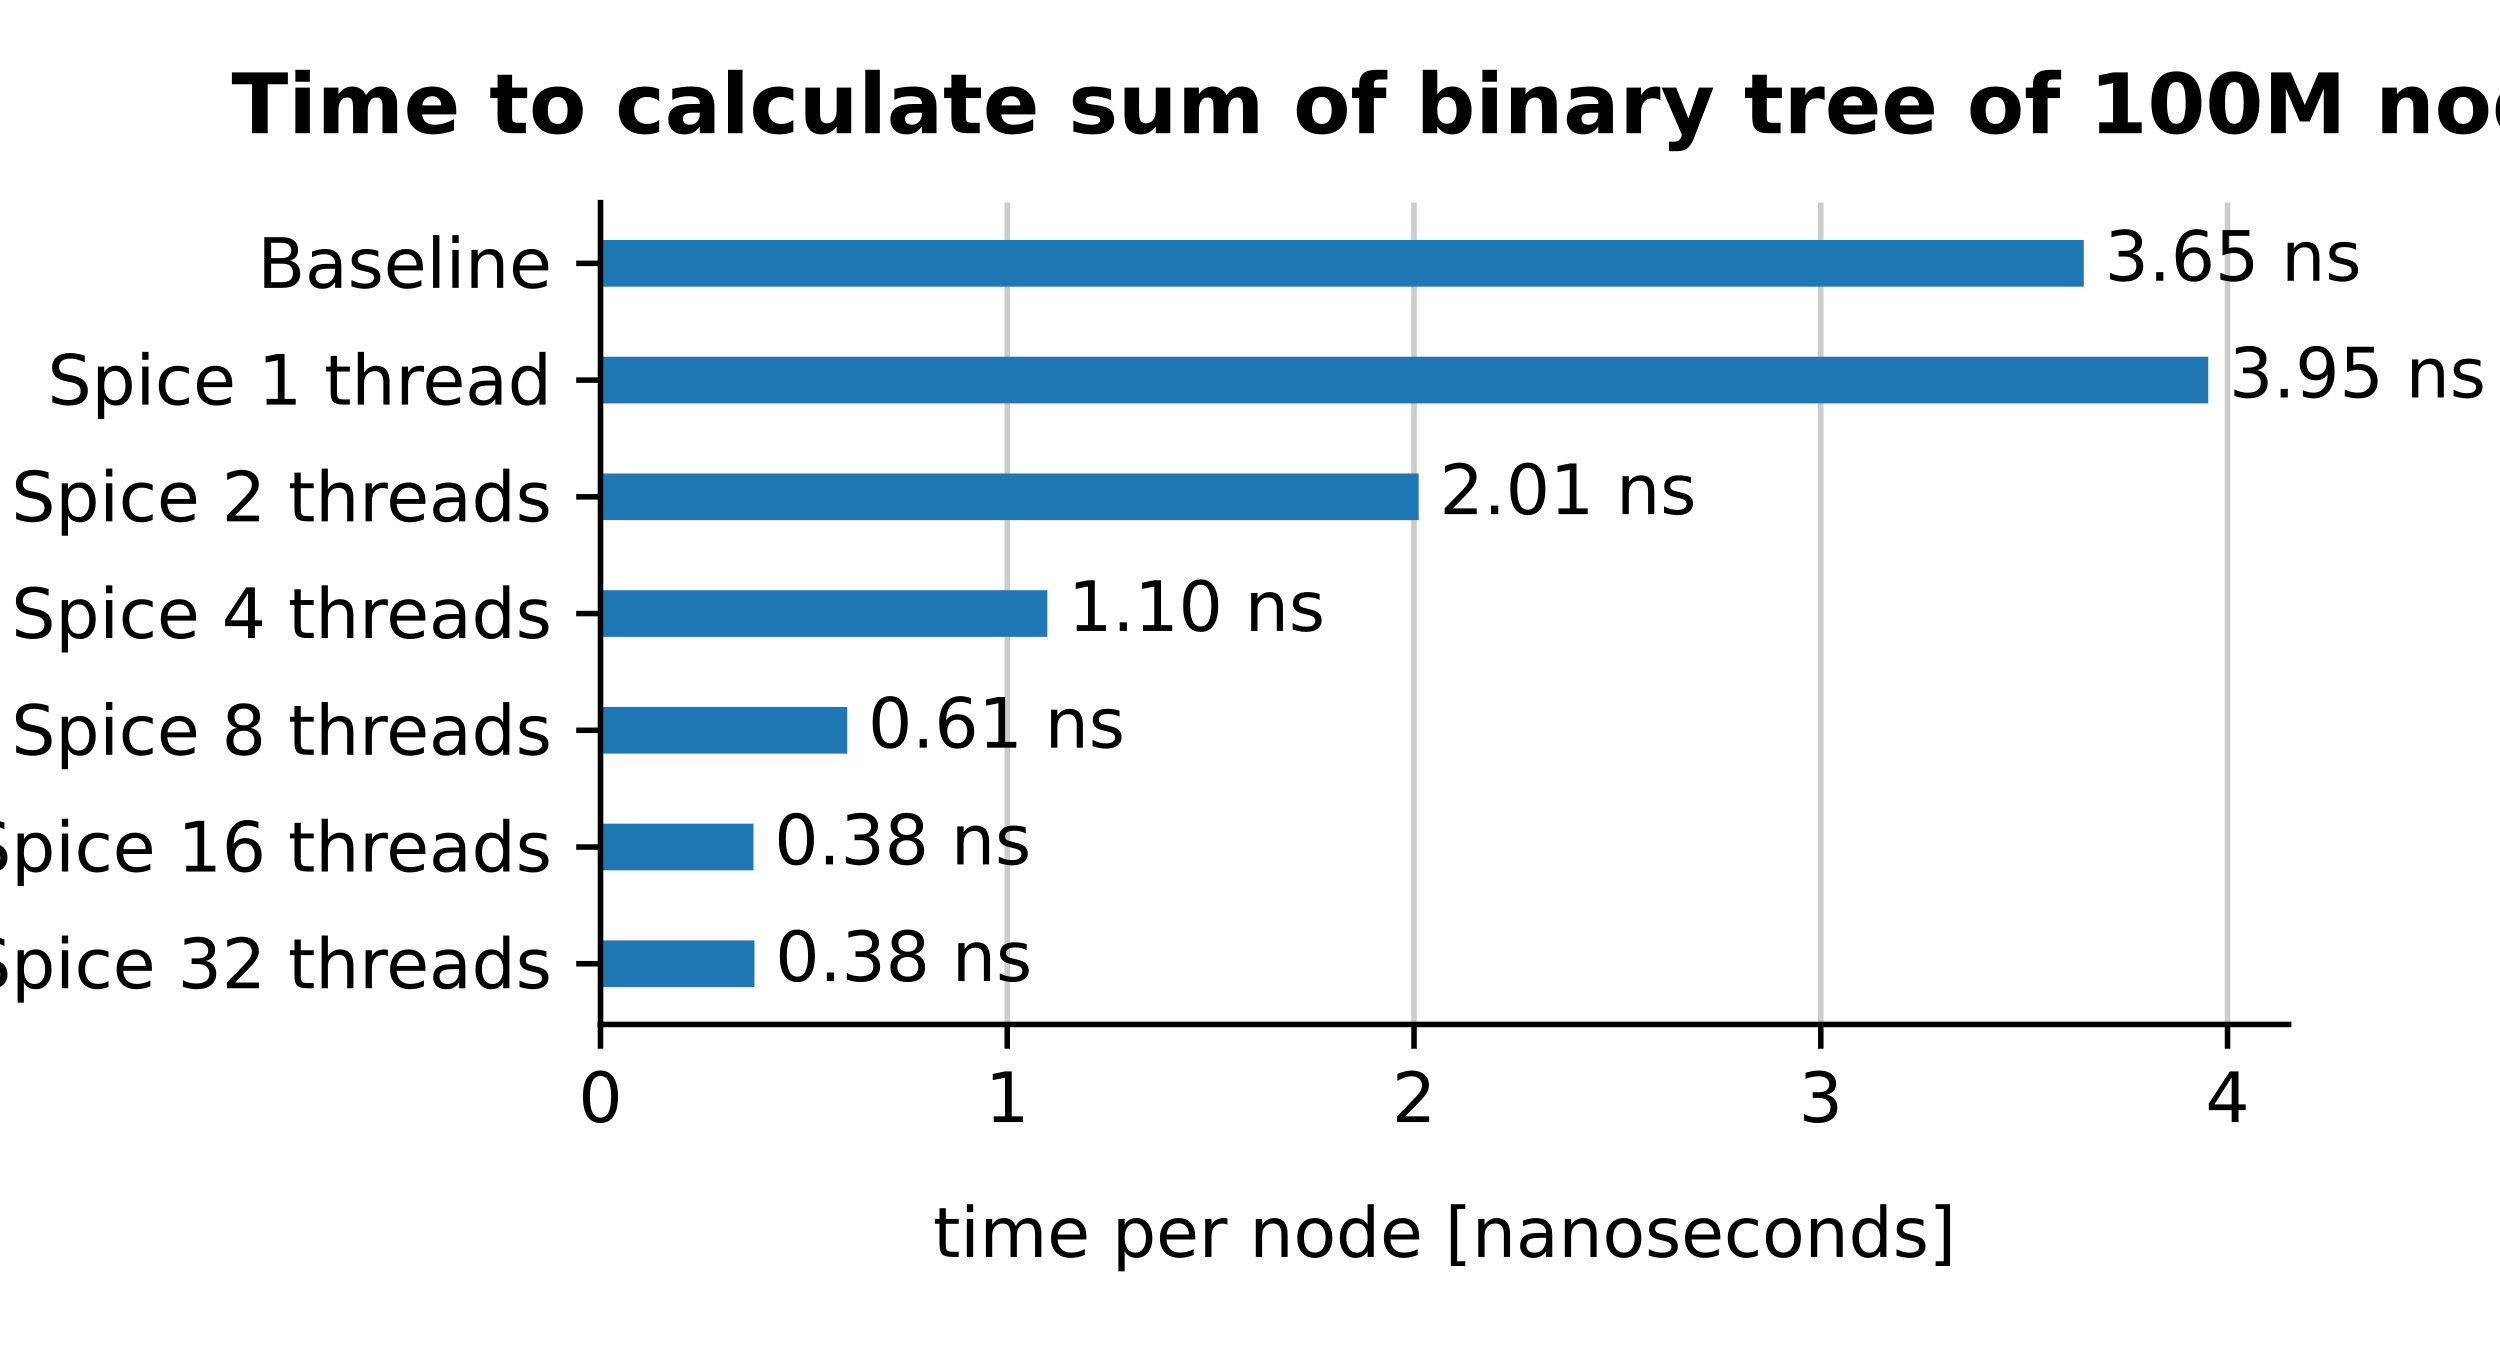
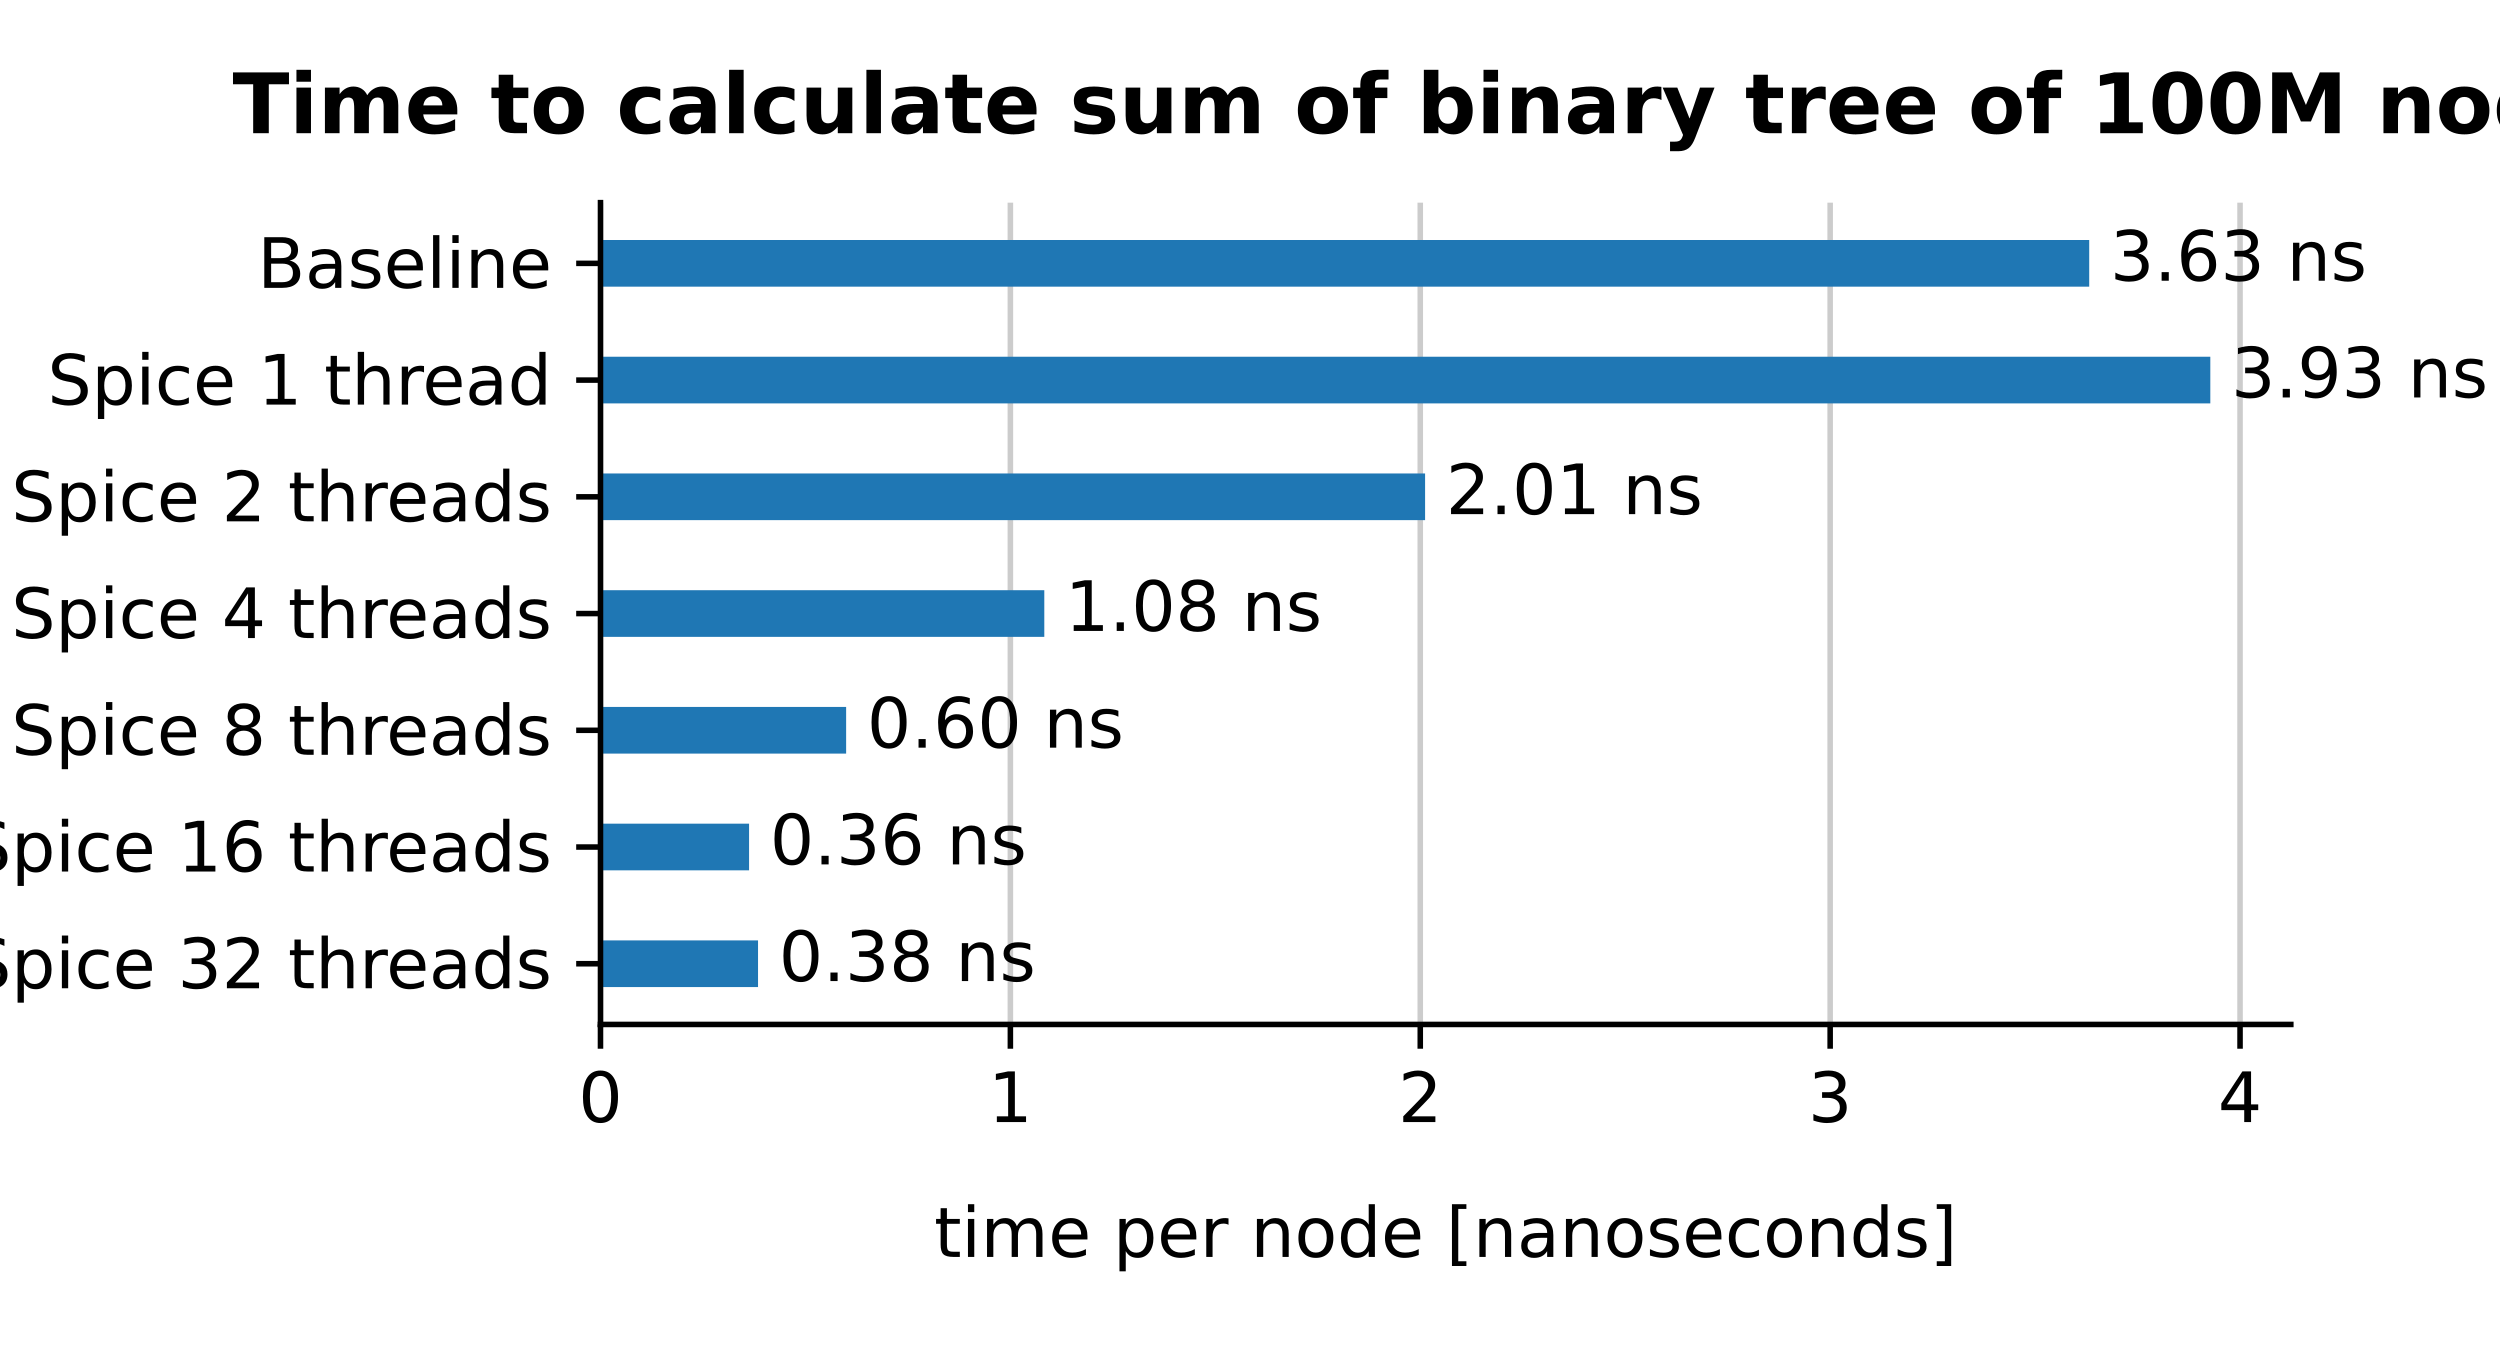
<svg xmlns="http://www.w3.org/2000/svg" xmlns:xlink="http://www.w3.org/1999/xlink" width="360pt" height="194.4pt" viewBox="0 0 360 194.4" version="1.1">
  <defs>
    <style type="text/css">*{stroke-linejoin: round; stroke-linecap: butt}</style>
  </defs>
  <g id="figure_1">
    <g id="patch_1">
      <path d="M 0 194.4  L 360 194.4  L 360 0  L 0 0  z " style="fill: #ffffff" />
    </g>
    <g id="axes_1">
      <g id="patch_2">
-         <path d="M 86.47 147.52  L 329.561 147.52  L 329.561 29.181  L 86.47 29.181  z " style="fill: #ffffff" />
+         <path d="M 86.47 147.52  L 329.876 147.52  L 329.876 29.181  L 86.47 29.181  z " style="fill: #ffffff" />
      </g>
      <g id="matplotlib.axis_1">
        <g id="xtick_1">
          <g id="line2d_1">
-             <path d="M 86.47 147.52  L 86.47 29.181  " clip-path="url(#pcf6ddebc31)" style="fill: none; stroke: #cccccc; stroke-width: 0.8; stroke-linecap: square" />
+             <path d="M 86.47 147.52  L 86.47 29.181  " clip-path="url(#p014453c517)" style="fill: none; stroke: #cccccc; stroke-width: 0.8; stroke-linecap: square" />
          </g>
          <g id="line2d_2">
            <defs>
-               <path id="m42967d63ce" d="M 0 0  L 0 3.5  " style="stroke: #000000; stroke-width: 0.8" />
+               <path id="m6bb88b06e8" d="M 0 0  L 0 3.5  " style="stroke: #000000; stroke-width: 0.8" />
            </defs>
            <g>
-               <use xlink:href="#m42967d63ce" x="86.47" y="147.52" style="stroke: #000000; stroke-width: 0.8" />
+               <use xlink:href="#m6bb88b06e8" x="86.47" y="147.52" style="stroke: #000000; stroke-width: 0.8" />
            </g>
          </g>
          <g id="text_1">
            <text style="font: 10px 'Seravek', 'Gill Sans Nova', 'Ubuntu', 'Calibri', 'DejaVu Sans', 'source-sans-pro', 'Bitstream Vera Sans', 'Computer Modern Sans Serif', 'Lucida Grande', 'Verdana', 'Geneva', 'Lucid', 'Arial', 'Helvetica', 'Avant Garde', sans-serif; text-anchor: middle" x="86.47" y="161.579" transform="rotate(-0 86.47 161.5794)">0</text>
          </g>
        </g>
        <g id="xtick_2">
          <g id="line2d_3">
-             <path d="M 145.044 147.52  L 145.044 29.181  " clip-path="url(#pcf6ddebc31)" style="fill: none; stroke: #cccccc; stroke-width: 0.8; stroke-linecap: square" />
+             <path d="M 145.494 147.52  L 145.494 29.181  " clip-path="url(#p014453c517)" style="fill: none; stroke: #cccccc; stroke-width: 0.8; stroke-linecap: square" />
          </g>
          <g id="line2d_4">
            <g>
-               <use xlink:href="#m42967d63ce" x="145.044" y="147.52" style="stroke: #000000; stroke-width: 0.8" />
+               <use xlink:href="#m6bb88b06e8" x="145.494" y="147.52" style="stroke: #000000; stroke-width: 0.8" />
            </g>
          </g>
          <g id="text_2">
-             <text style="font: 10px 'Seravek', 'Gill Sans Nova', 'Ubuntu', 'Calibri', 'DejaVu Sans', 'source-sans-pro', 'Bitstream Vera Sans', 'Computer Modern Sans Serif', 'Lucida Grande', 'Verdana', 'Geneva', 'Lucid', 'Arial', 'Helvetica', 'Avant Garde', sans-serif; text-anchor: middle" x="145.044" y="161.579" transform="rotate(-0 145.0438 161.5794)">1</text>
+             <text style="font: 10px 'Seravek', 'Gill Sans Nova', 'Ubuntu', 'Calibri', 'DejaVu Sans', 'source-sans-pro', 'Bitstream Vera Sans', 'Computer Modern Sans Serif', 'Lucida Grande', 'Verdana', 'Geneva', 'Lucid', 'Arial', 'Helvetica', 'Avant Garde', sans-serif; text-anchor: middle" x="145.494" y="161.579" transform="rotate(-0 145.4942 161.5794)">1</text>
          </g>
        </g>
        <g id="xtick_3">
          <g id="line2d_5">
-             <path d="M 203.618 147.52  L 203.618 29.181  " clip-path="url(#pcf6ddebc31)" style="fill: none; stroke: #cccccc; stroke-width: 0.8; stroke-linecap: square" />
+             <path d="M 204.518 147.52  L 204.518 29.181  " clip-path="url(#p014453c517)" style="fill: none; stroke: #cccccc; stroke-width: 0.8; stroke-linecap: square" />
          </g>
          <g id="line2d_6">
            <g>
-               <use xlink:href="#m42967d63ce" x="203.618" y="147.52" style="stroke: #000000; stroke-width: 0.8" />
+               <use xlink:href="#m6bb88b06e8" x="204.518" y="147.52" style="stroke: #000000; stroke-width: 0.8" />
            </g>
          </g>
          <g id="text_3">
-             <text style="font: 10px 'Seravek', 'Gill Sans Nova', 'Ubuntu', 'Calibri', 'DejaVu Sans', 'source-sans-pro', 'Bitstream Vera Sans', 'Computer Modern Sans Serif', 'Lucida Grande', 'Verdana', 'Geneva', 'Lucid', 'Arial', 'Helvetica', 'Avant Garde', sans-serif; text-anchor: middle" x="203.618" y="161.579" transform="rotate(-0 203.6176 161.5794)">2</text>
+             <text style="font: 10px 'Seravek', 'Gill Sans Nova', 'Ubuntu', 'Calibri', 'DejaVu Sans', 'source-sans-pro', 'Bitstream Vera Sans', 'Computer Modern Sans Serif', 'Lucida Grande', 'Verdana', 'Geneva', 'Lucid', 'Arial', 'Helvetica', 'Avant Garde', sans-serif; text-anchor: middle" x="204.518" y="161.579" transform="rotate(-0 204.5185 161.5794)">2</text>
          </g>
        </g>
        <g id="xtick_4">
          <g id="line2d_7">
-             <path d="M 262.191 147.52  L 262.191 29.181  " clip-path="url(#pcf6ddebc31)" style="fill: none; stroke: #cccccc; stroke-width: 0.8; stroke-linecap: square" />
+             <path d="M 263.543 147.52  L 263.543 29.181  " clip-path="url(#p014453c517)" style="fill: none; stroke: #cccccc; stroke-width: 0.8; stroke-linecap: square" />
          </g>
          <g id="line2d_8">
            <g>
-               <use xlink:href="#m42967d63ce" x="262.191" y="147.52" style="stroke: #000000; stroke-width: 0.8" />
+               <use xlink:href="#m6bb88b06e8" x="263.543" y="147.52" style="stroke: #000000; stroke-width: 0.8" />
            </g>
          </g>
          <g id="text_4">
-             <text style="font: 10px 'Seravek', 'Gill Sans Nova', 'Ubuntu', 'Calibri', 'DejaVu Sans', 'source-sans-pro', 'Bitstream Vera Sans', 'Computer Modern Sans Serif', 'Lucida Grande', 'Verdana', 'Geneva', 'Lucid', 'Arial', 'Helvetica', 'Avant Garde', sans-serif; text-anchor: middle" x="262.191" y="161.579" transform="rotate(-0 262.1914 161.5794)">3</text>
+             <text style="font: 10px 'Seravek', 'Gill Sans Nova', 'Ubuntu', 'Calibri', 'DejaVu Sans', 'source-sans-pro', 'Bitstream Vera Sans', 'Computer Modern Sans Serif', 'Lucida Grande', 'Verdana', 'Geneva', 'Lucid', 'Arial', 'Helvetica', 'Avant Garde', sans-serif; text-anchor: middle" x="263.543" y="161.579" transform="rotate(-0 263.5427 161.5794)">3</text>
          </g>
        </g>
        <g id="xtick_5">
          <g id="line2d_9">
-             <path d="M 320.765 147.52  L 320.765 29.181  " clip-path="url(#pcf6ddebc31)" style="fill: none; stroke: #cccccc; stroke-width: 0.8; stroke-linecap: square" />
+             <path d="M 322.567 147.52  L 322.567 29.181  " clip-path="url(#p014453c517)" style="fill: none; stroke: #cccccc; stroke-width: 0.8; stroke-linecap: square" />
          </g>
          <g id="line2d_10">
            <g>
-               <use xlink:href="#m42967d63ce" x="320.765" y="147.52" style="stroke: #000000; stroke-width: 0.8" />
+               <use xlink:href="#m6bb88b06e8" x="322.567" y="147.52" style="stroke: #000000; stroke-width: 0.8" />
            </g>
          </g>
          <g id="text_5">
-             <text style="font: 10px 'Seravek', 'Gill Sans Nova', 'Ubuntu', 'Calibri', 'DejaVu Sans', 'source-sans-pro', 'Bitstream Vera Sans', 'Computer Modern Sans Serif', 'Lucida Grande', 'Verdana', 'Geneva', 'Lucid', 'Arial', 'Helvetica', 'Avant Garde', sans-serif; text-anchor: middle" x="320.765" y="161.579" transform="rotate(-0 320.7652 161.5794)">4</text>
+             <text style="font: 10px 'Seravek', 'Gill Sans Nova', 'Ubuntu', 'Calibri', 'DejaVu Sans', 'source-sans-pro', 'Bitstream Vera Sans', 'Computer Modern Sans Serif', 'Lucida Grande', 'Verdana', 'Geneva', 'Lucid', 'Arial', 'Helvetica', 'Avant Garde', sans-serif; text-anchor: middle" x="322.567" y="161.579" transform="rotate(-0 322.5669 161.5794)">4</text>
          </g>
        </g>
        <g id="text_6">
-           <text style="font: 10px 'Seravek', 'Gill Sans Nova', 'Ubuntu', 'Calibri', 'DejaVu Sans', 'source-sans-pro', 'Bitstream Vera Sans', 'Computer Modern Sans Serif', 'Lucida Grande', 'Verdana', 'Geneva', 'Lucid', 'Arial', 'Helvetica', 'Avant Garde', sans-serif; text-anchor: middle" x="208.015" y="180.998" transform="rotate(-0 208.0154 180.9981)">time per node [nanoseconds]</text>
+           <text style="font: 10px 'Seravek', 'Gill Sans Nova', 'Ubuntu', 'Calibri', 'DejaVu Sans', 'source-sans-pro', 'Bitstream Vera Sans', 'Computer Modern Sans Serif', 'Lucida Grande', 'Verdana', 'Geneva', 'Lucid', 'Arial', 'Helvetica', 'Avant Garde', sans-serif; text-anchor: middle" x="208.173" y="180.998" transform="rotate(-0 208.1729 180.9981)">time per node [nanoseconds]</text>
        </g>
      </g>
      <g id="matplotlib.axis_2">
        <g id="ytick_1">
          <g id="line2d_11">
            <defs>
-               <path id="mea31e35c7c" d="M 0 0  L -3.5 0  " style="stroke: #000000; stroke-width: 0.8" />
+               <path id="mef6c87e05a" d="M 0 0  L -3.5 0  " style="stroke: #000000; stroke-width: 0.8" />
            </defs>
            <g>
-               <use xlink:href="#mea31e35c7c" x="86.47" y="138.779" style="stroke: #000000; stroke-width: 0.8" />
+               <use xlink:href="#mef6c87e05a" x="86.47" y="138.779" style="stroke: #000000; stroke-width: 0.8" />
            </g>
          </g>
          <g id="text_7">
            <text style="font: 10px 'Seravek', 'Gill Sans Nova', 'Ubuntu', 'Calibri', 'DejaVu Sans', 'source-sans-pro', 'Bitstream Vera Sans', 'Computer Modern Sans Serif', 'Lucida Grande', 'Verdana', 'Geneva', 'Lucid', 'Arial', 'Helvetica', 'Avant Garde', sans-serif; text-anchor: end" x="79.47" y="142.309" transform="rotate(-0 79.47 142.3088)">Spice 32 threads</text>
          </g>
        </g>
        <g id="ytick_2">
          <g id="line2d_12">
            <g>
-               <use xlink:href="#mea31e35c7c" x="86.47" y="121.97" style="stroke: #000000; stroke-width: 0.8" />
+               <use xlink:href="#mef6c87e05a" x="86.47" y="121.97" style="stroke: #000000; stroke-width: 0.8" />
            </g>
          </g>
          <g id="text_8">
            <text style="font: 10px 'Seravek', 'Gill Sans Nova', 'Ubuntu', 'Calibri', 'DejaVu Sans', 'source-sans-pro', 'Bitstream Vera Sans', 'Computer Modern Sans Serif', 'Lucida Grande', 'Verdana', 'Geneva', 'Lucid', 'Arial', 'Helvetica', 'Avant Garde', sans-serif; text-anchor: end" x="79.47" y="125.499" transform="rotate(-0 79.47 125.4993)">Spice 16 threads</text>
          </g>
        </g>
        <g id="ytick_3">
          <g id="line2d_13">
            <g>
-               <use xlink:href="#mea31e35c7c" x="86.47" y="105.16" style="stroke: #000000; stroke-width: 0.8" />
+               <use xlink:href="#mef6c87e05a" x="86.47" y="105.16" style="stroke: #000000; stroke-width: 0.8" />
            </g>
          </g>
          <g id="text_9">
            <text style="font: 10px 'Seravek', 'Gill Sans Nova', 'Ubuntu', 'Calibri', 'DejaVu Sans', 'source-sans-pro', 'Bitstream Vera Sans', 'Computer Modern Sans Serif', 'Lucida Grande', 'Verdana', 'Geneva', 'Lucid', 'Arial', 'Helvetica', 'Avant Garde', sans-serif; text-anchor: end" x="79.47" y="108.69" transform="rotate(-0 79.47 108.6898)">Spice 8 threads</text>
          </g>
        </g>
        <g id="ytick_4">
          <g id="line2d_14">
            <g>
-               <use xlink:href="#mea31e35c7c" x="86.47" y="88.351" style="stroke: #000000; stroke-width: 0.8" />
+               <use xlink:href="#mef6c87e05a" x="86.47" y="88.351" style="stroke: #000000; stroke-width: 0.8" />
            </g>
          </g>
          <g id="text_10">
            <text style="font: 10px 'Seravek', 'Gill Sans Nova', 'Ubuntu', 'Calibri', 'DejaVu Sans', 'source-sans-pro', 'Bitstream Vera Sans', 'Computer Modern Sans Serif', 'Lucida Grande', 'Verdana', 'Geneva', 'Lucid', 'Arial', 'Helvetica', 'Avant Garde', sans-serif; text-anchor: end" x="79.47" y="91.88" transform="rotate(-0 79.47 91.88031)">Spice 4 threads</text>
          </g>
        </g>
        <g id="ytick_5">
          <g id="line2d_15">
            <g>
-               <use xlink:href="#mea31e35c7c" x="86.47" y="71.541" style="stroke: #000000; stroke-width: 0.8" />
+               <use xlink:href="#mef6c87e05a" x="86.47" y="71.541" style="stroke: #000000; stroke-width: 0.8" />
            </g>
          </g>
          <g id="text_11">
            <text style="font: 10px 'Seravek', 'Gill Sans Nova', 'Ubuntu', 'Calibri', 'DejaVu Sans', 'source-sans-pro', 'Bitstream Vera Sans', 'Computer Modern Sans Serif', 'Lucida Grande', 'Verdana', 'Geneva', 'Lucid', 'Arial', 'Helvetica', 'Avant Garde', sans-serif; text-anchor: end" x="79.47" y="75.071" transform="rotate(-0 79.47 75.07083)">Spice 2 threads</text>
          </g>
        </g>
        <g id="ytick_6">
          <g id="line2d_16">
            <g>
-               <use xlink:href="#mea31e35c7c" x="86.47" y="54.732" style="stroke: #000000; stroke-width: 0.8" />
+               <use xlink:href="#mef6c87e05a" x="86.47" y="54.732" style="stroke: #000000; stroke-width: 0.8" />
            </g>
          </g>
          <g id="text_12">
            <text style="font: 10px 'Seravek', 'Gill Sans Nova', 'Ubuntu', 'Calibri', 'DejaVu Sans', 'source-sans-pro', 'Bitstream Vera Sans', 'Computer Modern Sans Serif', 'Lucida Grande', 'Verdana', 'Geneva', 'Lucid', 'Arial', 'Helvetica', 'Avant Garde', sans-serif; text-anchor: end" x="79.47" y="58.261" transform="rotate(-0 79.47 58.26135)">Spice 1 thread</text>
          </g>
        </g>
        <g id="ytick_7">
          <g id="line2d_17">
            <g>
-               <use xlink:href="#mea31e35c7c" x="86.47" y="37.922" style="stroke: #000000; stroke-width: 0.8" />
+               <use xlink:href="#mef6c87e05a" x="86.47" y="37.922" style="stroke: #000000; stroke-width: 0.8" />
            </g>
          </g>
          <g id="text_13">
            <text style="font: 10px 'Seravek', 'Gill Sans Nova', 'Ubuntu', 'Calibri', 'DejaVu Sans', 'source-sans-pro', 'Bitstream Vera Sans', 'Computer Modern Sans Serif', 'Lucida Grande', 'Verdana', 'Geneva', 'Lucid', 'Arial', 'Helvetica', 'Avant Garde', sans-serif; text-anchor: end" x="79.47" y="41.452" transform="rotate(-0 79.47 41.45187)">Baseline</text>
          </g>
        </g>
      </g>
      <g id="patch_3">
-         <path d="M 86.47 142.141  L 108.641 142.141  L 108.641 135.417  L 86.47 135.417  z " clip-path="url(#pcf6ddebc31)" style="fill: #1f77b4" />
+         <path d="M 86.47 142.141  L 109.157 142.141  L 109.157 135.417  L 86.47 135.417  z " clip-path="url(#p014453c517)" style="fill: #1f77b4" />
      </g>
      <g id="patch_4">
-         <path d="M 86.47 125.331  L 108.501 125.331  L 108.501 118.608  L 86.47 118.608  z " clip-path="url(#pcf6ddebc31)" style="fill: #1f77b4" />
+         <path d="M 86.47 125.331  L 107.866 125.331  L 107.866 118.608  L 86.47 118.608  z " clip-path="url(#p014453c517)" style="fill: #1f77b4" />
      </g>
      <g id="patch_5">
-         <path d="M 86.47 108.522  L 122.005 108.522  L 122.005 101.798  L 86.47 101.798  z " clip-path="url(#pcf6ddebc31)" style="fill: #1f77b4" />
+         <path d="M 86.47 108.522  L 121.843 108.522  L 121.843 101.798  L 86.47 101.798  z " clip-path="url(#p014453c517)" style="fill: #1f77b4" />
      </g>
      <g id="patch_6">
-         <path d="M 86.47 91.713  L 150.816 91.713  L 150.816 84.989  L 86.47 84.989  z " clip-path="url(#pcf6ddebc31)" style="fill: #1f77b4" />
+         <path d="M 86.47 91.713  L 150.379 91.713  L 150.379 84.989  L 86.47 84.989  z " clip-path="url(#p014453c517)" style="fill: #1f77b4" />
      </g>
      <g id="patch_7">
-         <path d="M 86.47 74.903  L 204.291 74.903  L 204.291 68.179  L 86.47 68.179  z " clip-path="url(#pcf6ddebc31)" style="fill: #1f77b4" />
+         <path d="M 86.47 74.903  L 205.213 74.903  L 205.213 68.179  L 86.47 68.179  z " clip-path="url(#p014453c517)" style="fill: #1f77b4" />
      </g>
      <g id="patch_8">
-         <path d="M 86.47 58.094  L 317.985 58.094  L 317.985 51.37  L 86.47 51.37  z " clip-path="url(#pcf6ddebc31)" style="fill: #1f77b4" />
+         <path d="M 86.47 58.094  L 318.285 58.094  L 318.285 51.37  L 86.47 51.37  z " clip-path="url(#p014453c517)" style="fill: #1f77b4" />
      </g>
      <g id="patch_9">
-         <path d="M 86.47 41.284  L 300.061 41.284  L 300.061 34.56  L 86.47 34.56  z " clip-path="url(#pcf6ddebc31)" style="fill: #1f77b4" />
+         <path d="M 86.47 41.284  L 300.847 41.284  L 300.847 34.56  L 86.47 34.56  z " clip-path="url(#p014453c517)" style="fill: #1f77b4" />
      </g>
      <g id="patch_10">
        <path d="M 86.47 147.52  L 86.47 29.181  " style="fill: none; stroke: #000000; stroke-width: 0.8; stroke-linejoin: miter; stroke-linecap: square" />
      </g>
      <g id="patch_11">
-         <path d="M 86.47 147.52  L 329.561 147.52  " style="fill: none; stroke: #000000; stroke-width: 0.8; stroke-linejoin: miter; stroke-linecap: square" />
+         <path d="M 86.47 147.52  L 329.876 147.52  " style="fill: none; stroke: #000000; stroke-width: 0.8; stroke-linejoin: miter; stroke-linecap: square" />
      </g>
      <g id="text_14">
-         <text style="font: 10px 'Seravek', 'Gill Sans Nova', 'Ubuntu', 'Calibri', 'DejaVu Sans', 'source-sans-pro', 'Bitstream Vera Sans', 'Computer Modern Sans Serif', 'Lucida Grande', 'Verdana', 'Geneva', 'Lucid', 'Arial', 'Helvetica', 'Avant Garde', sans-serif; text-anchor: start" x="111.641" y="141.279" transform="rotate(-0 111.6415 141.2791)">0.38 ns</text>
+         <text style="font: 10px 'Seravek', 'Gill Sans Nova', 'Ubuntu', 'Calibri', 'DejaVu Sans', 'source-sans-pro', 'Bitstream Vera Sans', 'Computer Modern Sans Serif', 'Lucida Grande', 'Verdana', 'Geneva', 'Lucid', 'Arial', 'Helvetica', 'Avant Garde', sans-serif; text-anchor: start" x="112.157" y="141.279" transform="rotate(-0 112.1567 141.2791)">0.38 ns</text>
      </g>
      <g id="text_15">
-         <text style="font: 10px 'Seravek', 'Gill Sans Nova', 'Ubuntu', 'Calibri', 'DejaVu Sans', 'source-sans-pro', 'Bitstream Vera Sans', 'Computer Modern Sans Serif', 'Lucida Grande', 'Verdana', 'Geneva', 'Lucid', 'Arial', 'Helvetica', 'Avant Garde', sans-serif; text-anchor: start" x="111.501" y="124.47" transform="rotate(-0 111.5008 124.4696)">0.38 ns</text>
+         <text style="font: 10px 'Seravek', 'Gill Sans Nova', 'Ubuntu', 'Calibri', 'DejaVu Sans', 'source-sans-pro', 'Bitstream Vera Sans', 'Computer Modern Sans Serif', 'Lucida Grande', 'Verdana', 'Geneva', 'Lucid', 'Arial', 'Helvetica', 'Avant Garde', sans-serif; text-anchor: start" x="110.866" y="124.47" transform="rotate(-0 110.8662 124.4696)">0.36 ns</text>
      </g>
      <g id="text_16">
-         <text style="font: 10px 'Seravek', 'Gill Sans Nova', 'Ubuntu', 'Calibri', 'DejaVu Sans', 'source-sans-pro', 'Bitstream Vera Sans', 'Computer Modern Sans Serif', 'Lucida Grande', 'Verdana', 'Geneva', 'Lucid', 'Arial', 'Helvetica', 'Avant Garde', sans-serif; text-anchor: start" x="125.005" y="107.66" transform="rotate(-0 125.0046 107.6601)">0.61 ns</text>
+         <text style="font: 10px 'Seravek', 'Gill Sans Nova', 'Ubuntu', 'Calibri', 'DejaVu Sans', 'source-sans-pro', 'Bitstream Vera Sans', 'Computer Modern Sans Serif', 'Lucida Grande', 'Verdana', 'Geneva', 'Lucid', 'Arial', 'Helvetica', 'Avant Garde', sans-serif; text-anchor: start" x="124.843" y="107.66" transform="rotate(-0 124.8426 107.6601)">0.60 ns</text>
      </g>
      <g id="text_17">
-         <text style="font: 10px 'Seravek', 'Gill Sans Nova', 'Ubuntu', 'Calibri', 'DejaVu Sans', 'source-sans-pro', 'Bitstream Vera Sans', 'Computer Modern Sans Serif', 'Lucida Grande', 'Verdana', 'Geneva', 'Lucid', 'Arial', 'Helvetica', 'Avant Garde', sans-serif; text-anchor: start" x="153.816" y="90.851" transform="rotate(-0 153.8163 90.85062)">1.10 ns</text>
+         <text style="font: 10px 'Seravek', 'Gill Sans Nova', 'Ubuntu', 'Calibri', 'DejaVu Sans', 'source-sans-pro', 'Bitstream Vera Sans', 'Computer Modern Sans Serif', 'Lucida Grande', 'Verdana', 'Geneva', 'Lucid', 'Arial', 'Helvetica', 'Avant Garde', sans-serif; text-anchor: start" x="153.379" y="90.851" transform="rotate(-0 153.3794 90.85062)">1.08 ns</text>
      </g>
      <g id="text_18">
-         <text style="font: 10px 'Seravek', 'Gill Sans Nova', 'Ubuntu', 'Calibri', 'DejaVu Sans', 'source-sans-pro', 'Bitstream Vera Sans', 'Computer Modern Sans Serif', 'Lucida Grande', 'Verdana', 'Geneva', 'Lucid', 'Arial', 'Helvetica', 'Avant Garde', sans-serif; text-anchor: start" x="207.291" y="74.041" transform="rotate(-0 207.2909 74.04114)">2.01 ns</text>
+         <text style="font: 10px 'Seravek', 'Gill Sans Nova', 'Ubuntu', 'Calibri', 'DejaVu Sans', 'source-sans-pro', 'Bitstream Vera Sans', 'Computer Modern Sans Serif', 'Lucida Grande', 'Verdana', 'Geneva', 'Lucid', 'Arial', 'Helvetica', 'Avant Garde', sans-serif; text-anchor: start" x="208.213" y="74.041" transform="rotate(-0 208.213 74.04114)">2.01 ns</text>
      </g>
      <g id="text_19">
-         <text style="font: 10px 'Seravek', 'Gill Sans Nova', 'Ubuntu', 'Calibri', 'DejaVu Sans', 'source-sans-pro', 'Bitstream Vera Sans', 'Computer Modern Sans Serif', 'Lucida Grande', 'Verdana', 'Geneva', 'Lucid', 'Arial', 'Helvetica', 'Avant Garde', sans-serif; text-anchor: start" x="320.985" y="57.232" transform="rotate(-0 320.985 57.23166)">3.95 ns</text>
+         <text style="font: 10px 'Seravek', 'Gill Sans Nova', 'Ubuntu', 'Calibri', 'DejaVu Sans', 'source-sans-pro', 'Bitstream Vera Sans', 'Computer Modern Sans Serif', 'Lucida Grande', 'Verdana', 'Geneva', 'Lucid', 'Arial', 'Helvetica', 'Avant Garde', sans-serif; text-anchor: start" x="321.285" y="57.232" transform="rotate(-0 321.285 57.23166)">3.93 ns</text>
      </g>
      <g id="text_20">
-         <text style="font: 10px 'Seravek', 'Gill Sans Nova', 'Ubuntu', 'Calibri', 'DejaVu Sans', 'source-sans-pro', 'Bitstream Vera Sans', 'Computer Modern Sans Serif', 'Lucida Grande', 'Verdana', 'Geneva', 'Lucid', 'Arial', 'Helvetica', 'Avant Garde', sans-serif; text-anchor: start" x="303.061" y="40.422" transform="rotate(-0 303.0609 40.42218)">3.65 ns</text>
+         <text style="font: 10px 'Seravek', 'Gill Sans Nova', 'Ubuntu', 'Calibri', 'DejaVu Sans', 'source-sans-pro', 'Bitstream Vera Sans', 'Computer Modern Sans Serif', 'Lucida Grande', 'Verdana', 'Geneva', 'Lucid', 'Arial', 'Helvetica', 'Avant Garde', sans-serif; text-anchor: start" x="303.847" y="40.422" transform="rotate(-0 303.8475 40.42218)">3.63 ns</text>
      </g>
      <g id="text_21">
-         <text style="font: 700 12px 'Seravek', 'Gill Sans Nova', 'Ubuntu', 'Calibri', 'DejaVu Sans', 'source-sans-pro', 'Bitstream Vera Sans', 'Computer Modern Sans Serif', 'Lucida Grande', 'Verdana', 'Geneva', 'Lucid', 'Arial', 'Helvetica', 'Avant Garde', sans-serif; text-anchor: middle" x="208.015" y="19.181" transform="rotate(-0 208.0154 19.18125)">Time to calculate sum of binary tree of 100M nodes</text>
+         <text style="font: 700 12px 'Seravek', 'Gill Sans Nova', 'Ubuntu', 'Calibri', 'DejaVu Sans', 'source-sans-pro', 'Bitstream Vera Sans', 'Computer Modern Sans Serif', 'Lucida Grande', 'Verdana', 'Geneva', 'Lucid', 'Arial', 'Helvetica', 'Avant Garde', sans-serif; text-anchor: middle" x="208.173" y="19.181" transform="rotate(-0 208.1729 19.18125)">Time to calculate sum of binary tree of 100M nodes</text>
      </g>
    </g>
  </g>
  <defs>
-     <clipPath id="pcf6ddebc31">
-       <rect x="86.47" y="29.181" width="243.091" height="118.339" />
+     <clipPath id="p014453c517">
+       <rect x="86.47" y="29.181" width="243.406" height="118.339" />
    </clipPath>
  </defs>
</svg>
